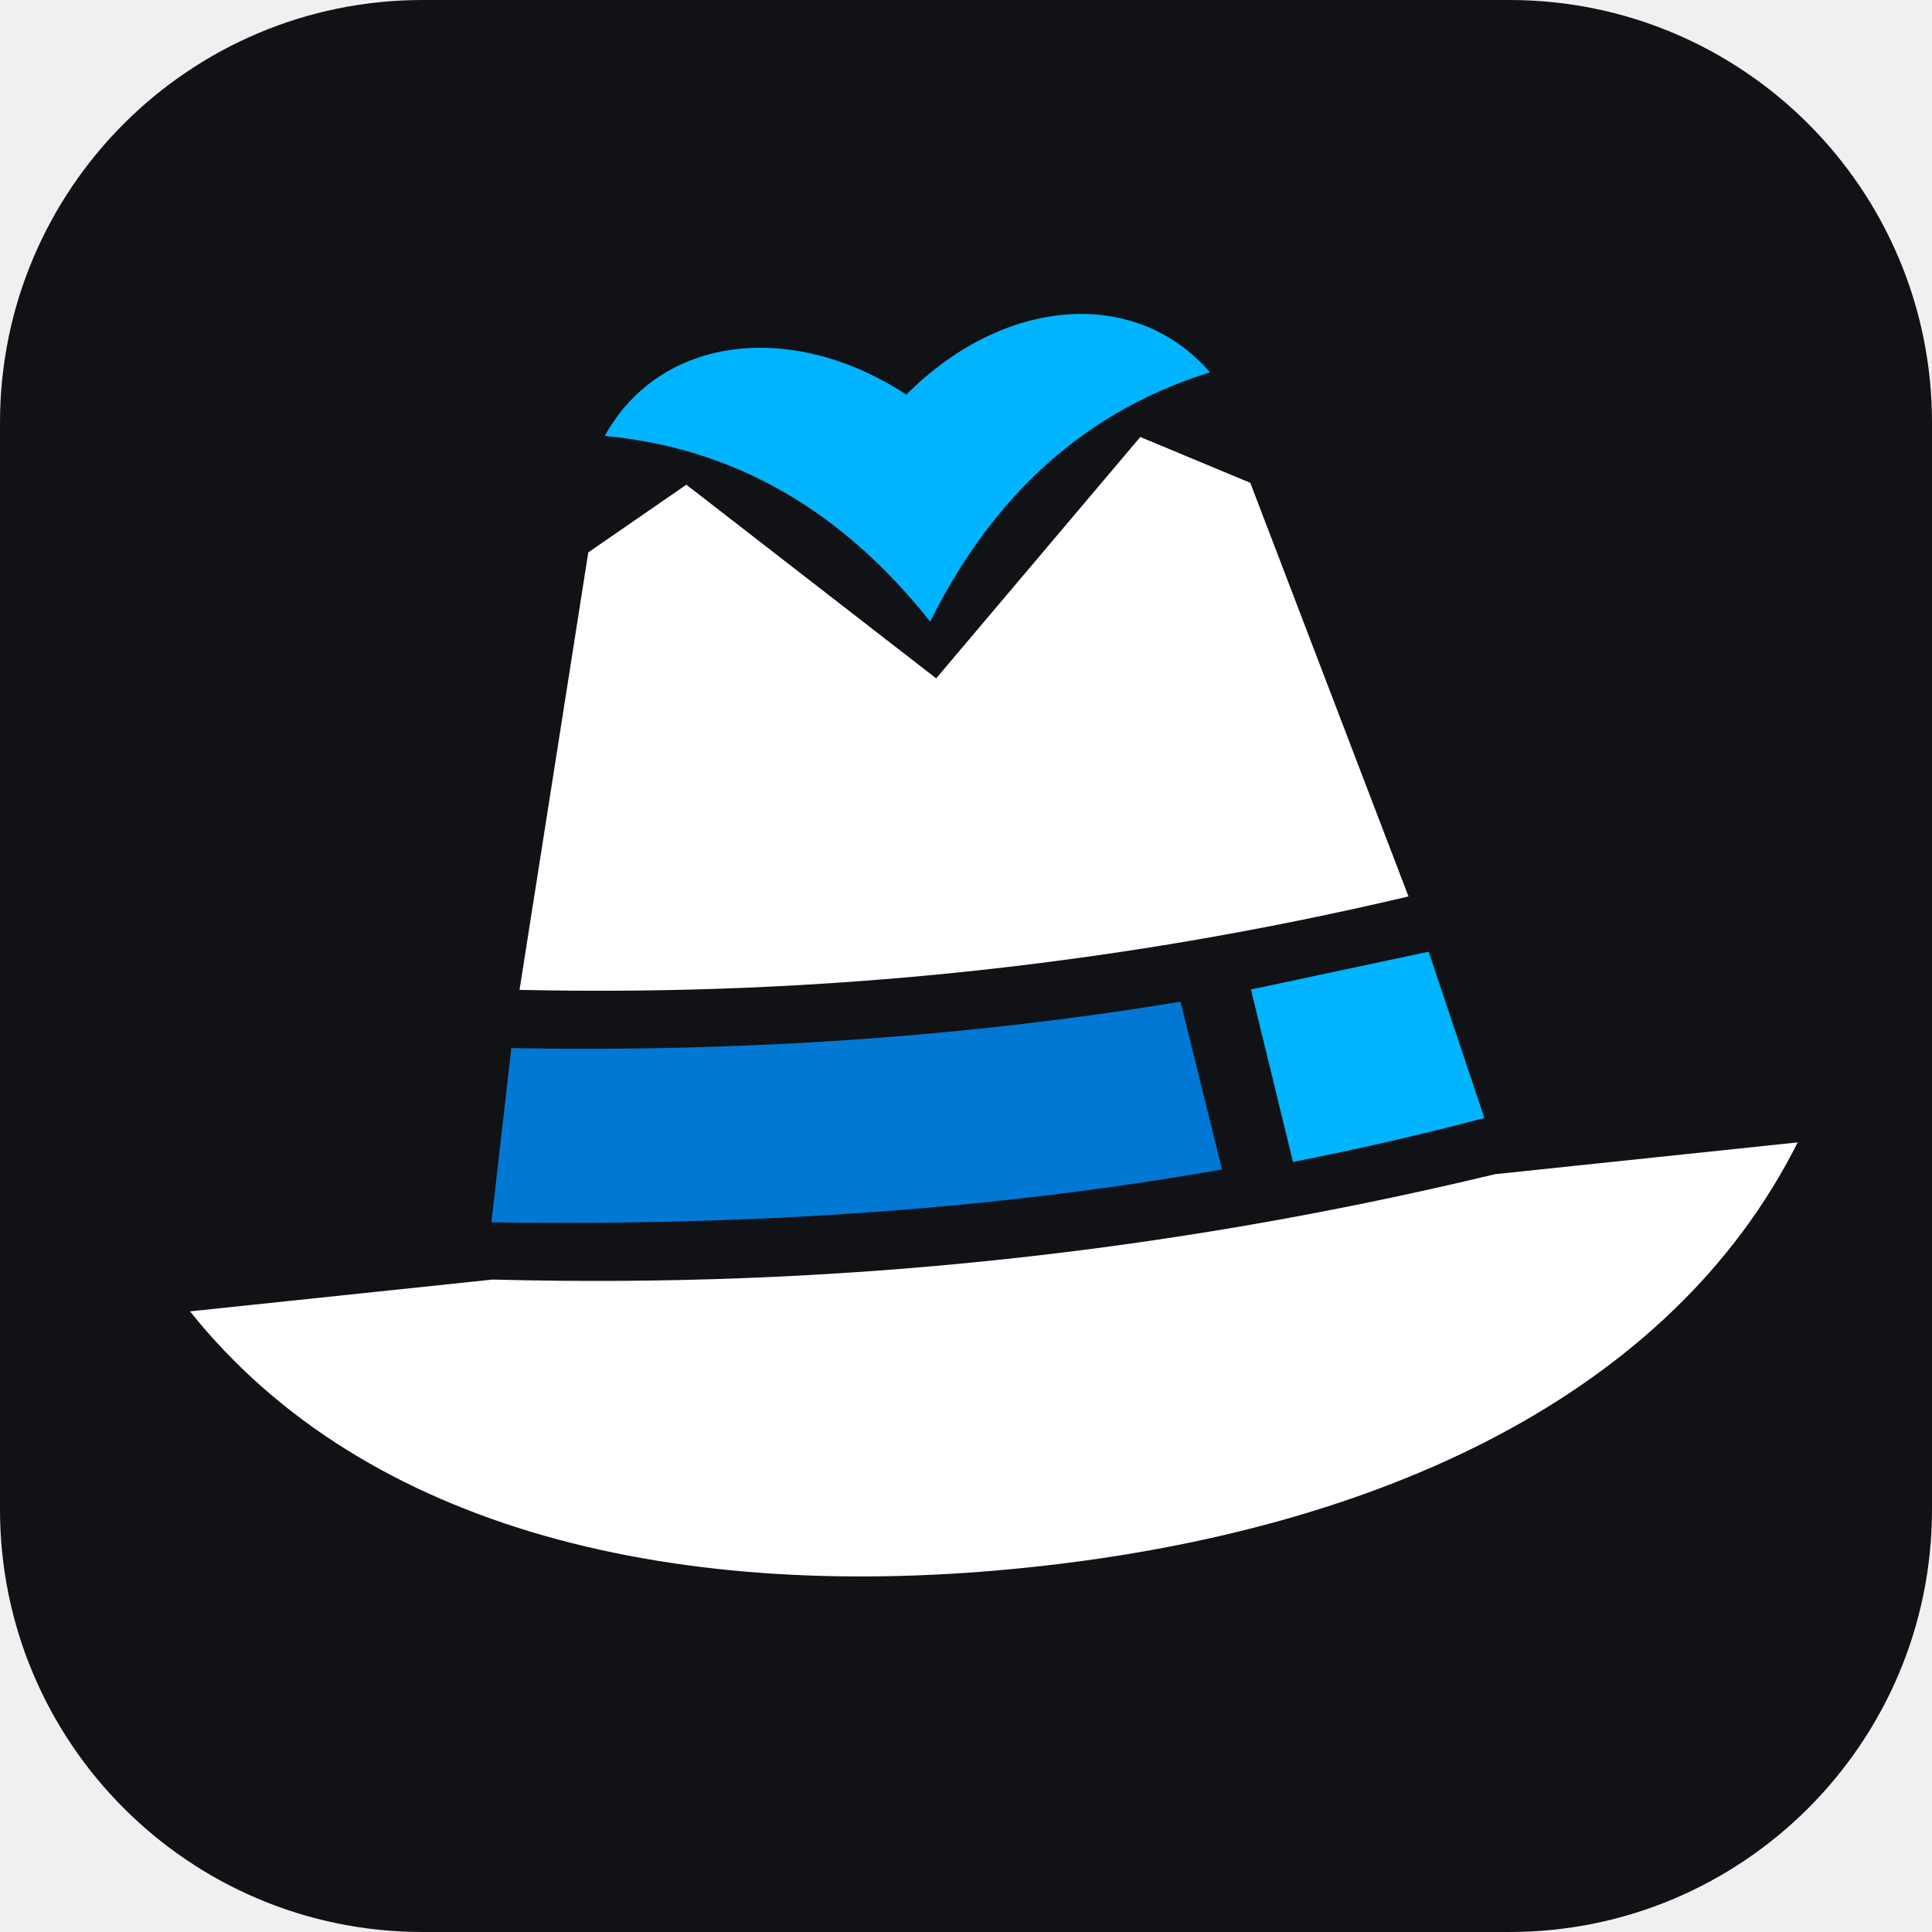
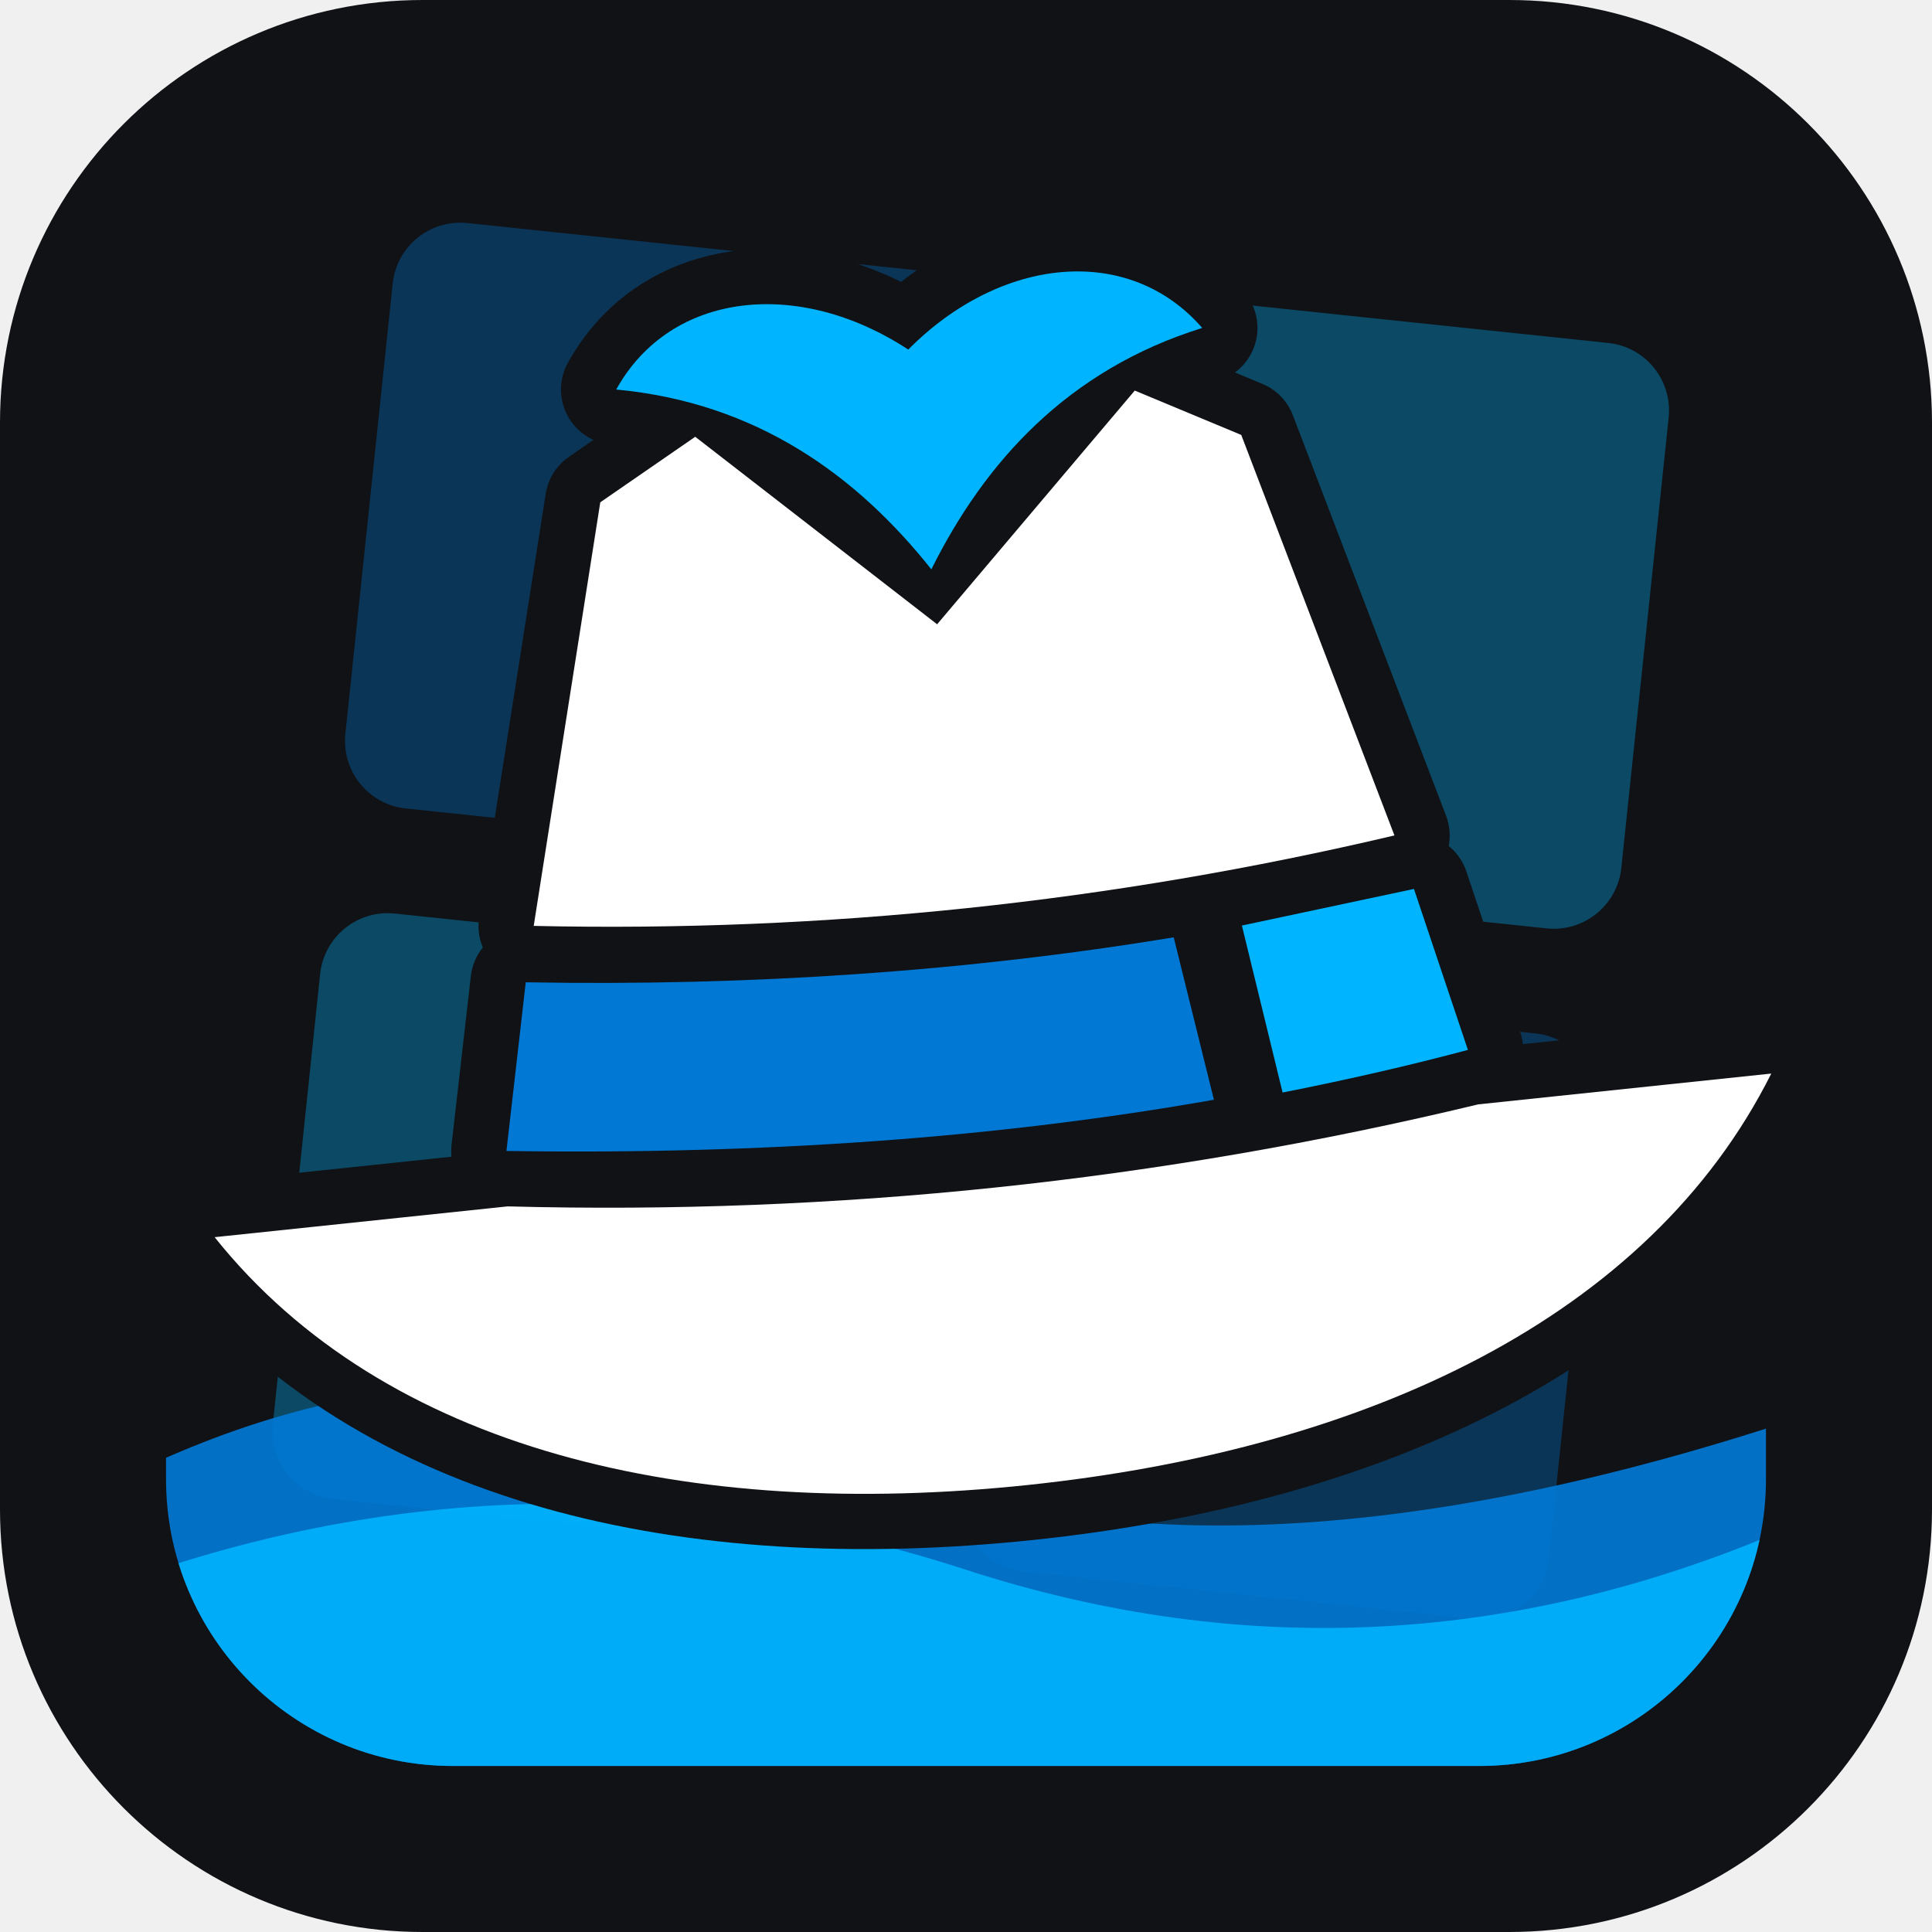
<svg xmlns="http://www.w3.org/2000/svg" viewBox="0 0 512 512" width="512" height="512">
+   <defs>
+     <clipPath id="bgClip">
+       <rect x="44" y="44" width="424" height="424" rx="76" />
+     </clipPath>
+   </defs>
  <rect width="512" height="512" rx="112" fill="#101216" />
-   <g transform="translate(256, 260) scale(1.26) translate(-256, -260) rotate(-6 256 256)">
-     <path d="M 162 252              L 186 162              L 208 150              L 256 196              L 304 150              L 326 162              L 350 252              Q 256 264 162 252 Z" fill="#FFFFFF" />
-     <path d="M 256 184              C 242 162, 222 144, 192 138              C 206 118, 234 118, 256 136              C 278 118, 306 118, 320 138              C 290 144, 270 162, 256 184 Z" fill="#00B4FF" />
-     <path d="M 159 264              Q 232 273 300 269              L 305 305              Q 234 310 151 300 Z" fill="#0078D4" />
-     <path d="M 315 268              Q 334 266 353 264              L 361 300              Q 342 303 320 305 Z" fill="#00B4FF" />
-     <path d="M 86 312              L 150 312              Q 256 326 362 312              L 426 312              C 394 362, 330 384, 256 384              C 182 384, 118 362, 86 312 Z" fill="#FFFFFF" />
+   <g clip-path="url(#bgClip)" opacity="0.34" transform="rotate(6 256 256)">
+     <rect x="86" y="74" width="156" height="156" rx="18" fill="#0078D4" />
+     <rect x="270" y="74" width="156" height="156" rx="18" fill="#00B4FF" />
+     <rect x="86" y="258" width="156" height="156" rx="18" fill="#00B4FF" />
+     <rect x="270" y="258" width="156" height="156" rx="18" fill="#0078D4" />
+   </g>
+   <g clip-path="url(#bgClip)">
+     <path d="M 36 390 Q 130 345, 226 386 T 476 376 L 476 476 L 36 476 Z" fill="#0078D4" opacity="0.92" />
+     <path d="M 36 418 Q 145 380, 256 416 T 476 404 L 476 476 L 36 476 Z" fill="#00B4FF" opacity="0.88" />
+   </g>
+   <g transform="translate(256, 248) scale(1.22) translate(-256, -264) rotate(-6 256 256)">
+     <g stroke="#101216" stroke-width="24" stroke-linejoin="round" fill="#101216">
+       <path d="M 162 252 L 186 162 L 208 150 L 256 196 L 304 150 L 326 162 L 350 252 Q 256 264 162 252 Z" />
+       <path d="M 256 184 C 242 162, 222 144, 192 138 C 206 118, 234 118, 256 136 C 278 118, 306 118, 320 138 C 290 144, 270 162, 256 184 Z" />
+       <path d="M 159 264 Q 232 273 300 269 L 305 305 Q 234 310 151 300 Z" />
+       <path d="M 315 268 Q 334 266 353 264 L 361 300 Q 342 303 320 305 Z" />
+       <path d="M 86 312 L 150 312 Q 256 326 362 312 L 426 312 C 394 362, 330 384, 256 384 C 182 384, 118 362, 86 312 Z" />
+     </g>
+     <path d="M 162 252 L 186 162 L 208 150 L 256 196 L 304 150 L 326 162 L 350 252 Q 256 264 162 252 Z" fill="#FFFFFF" />
+     <path d="M 256 184 C 242 162, 222 144, 192 138 C 206 118, 234 118, 256 136 C 278 118, 306 118, 320 138 C 290 144, 270 162, 256 184 Z" fill="#00B4FF" />
+     <path d="M 159 264 Q 232 273 300 269 L 305 305 Q 234 310 151 300 Z" fill="#0078D4" />
+     <path d="M 315 268 Q 334 266 353 264 L 361 300 Q 342 303 320 305 Z" fill="#00B4FF" />
+     <path d="M 86 312 L 150 312 Q 256 326 362 312 L 426 312 C 394 362, 330 384, 256 384 C 182 384, 118 362, 86 312 Z" fill="#FFFFFF" />
  </g>
</svg>
